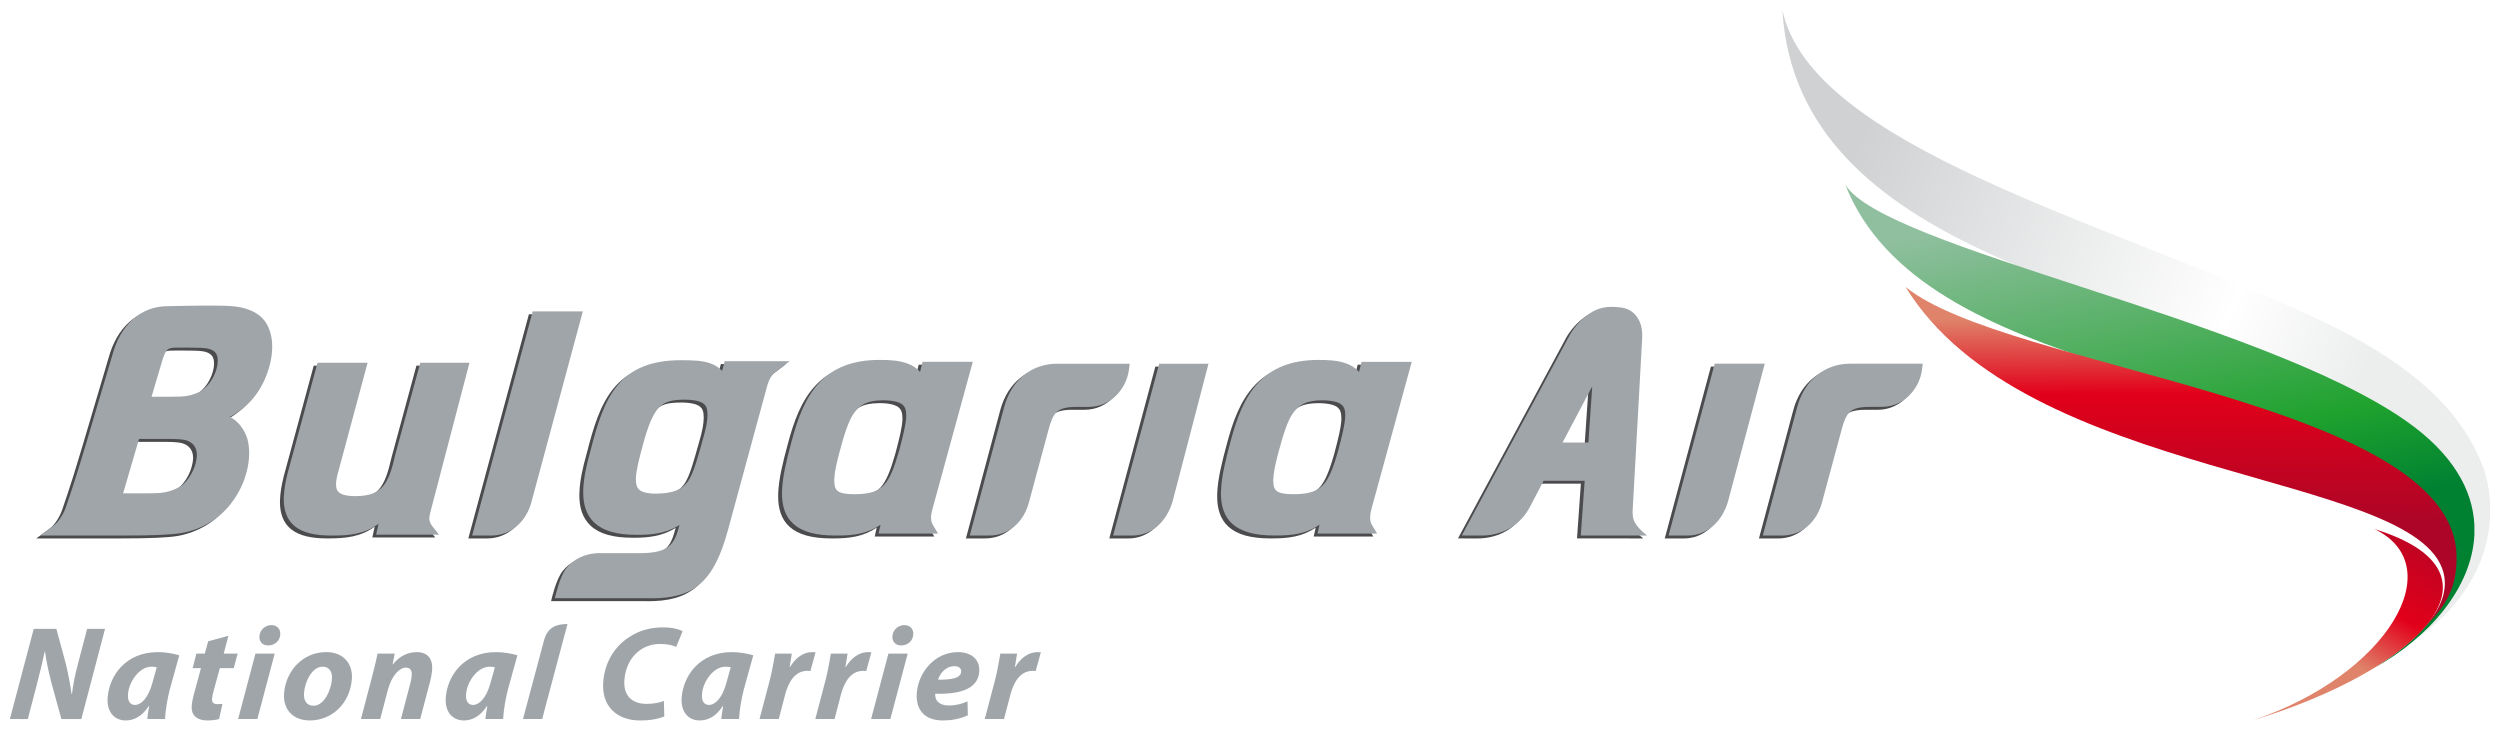
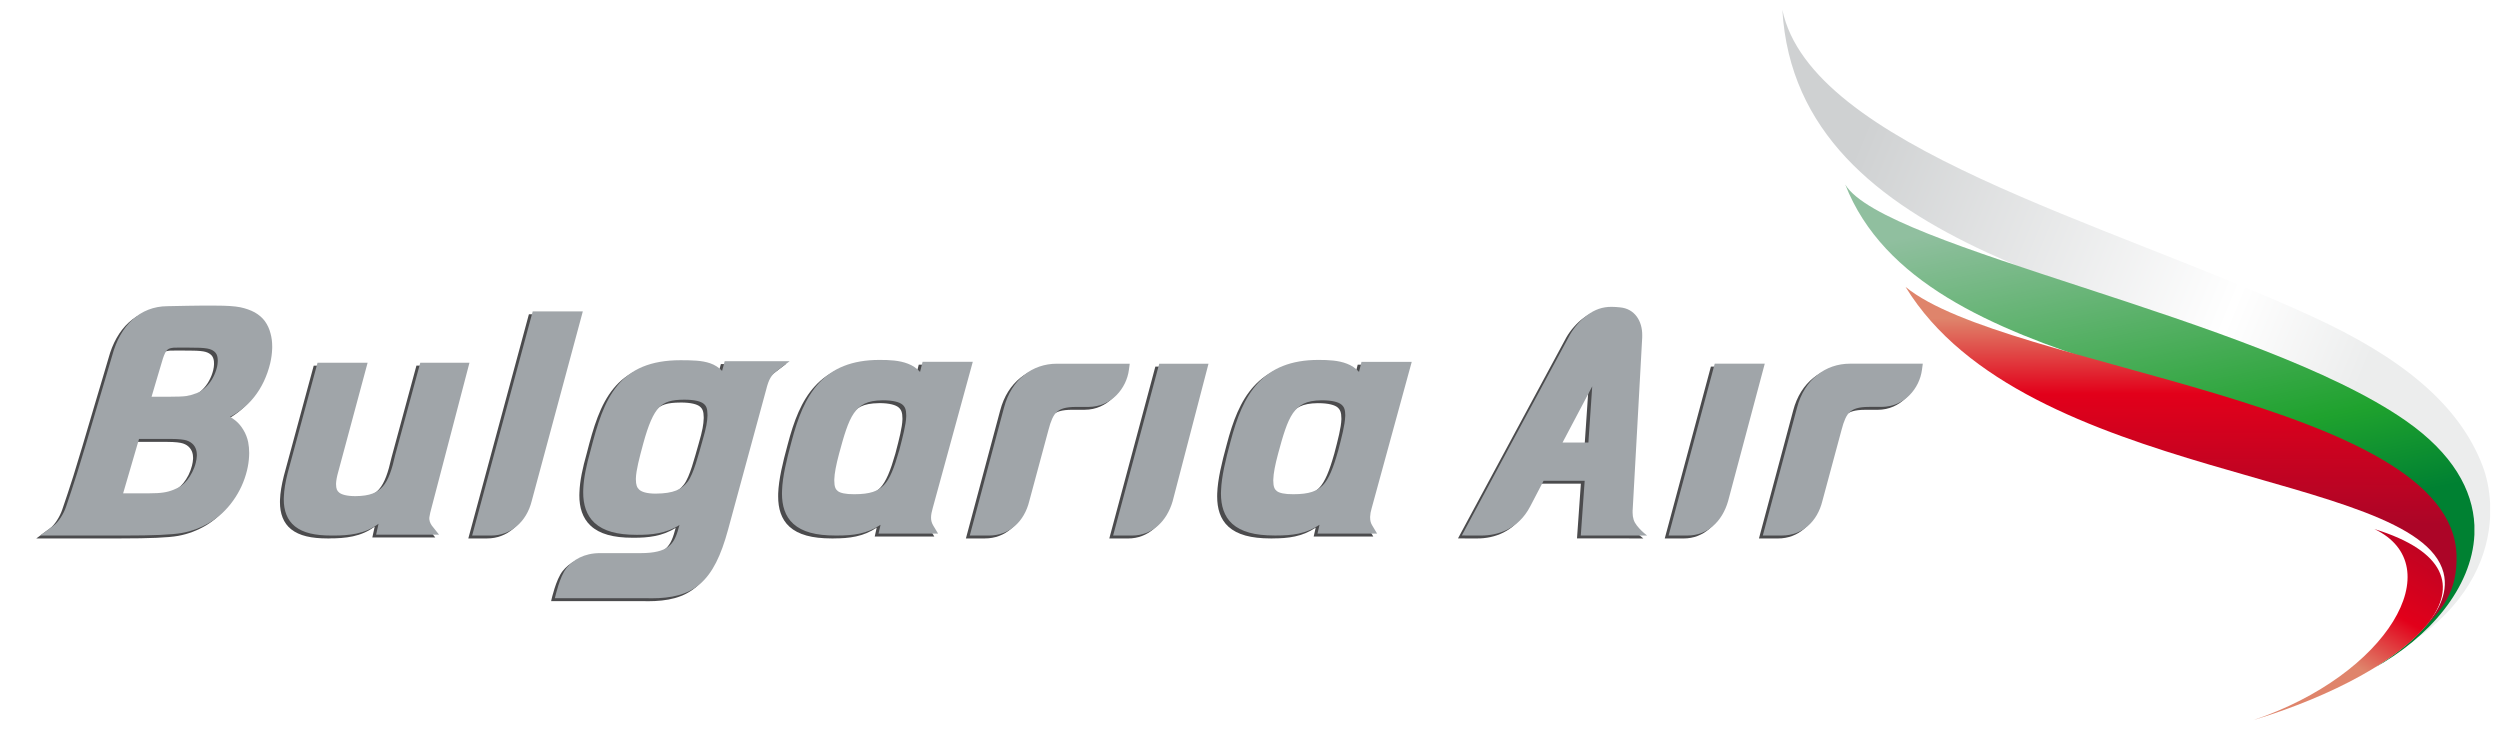
<svg xmlns="http://www.w3.org/2000/svg" width="253.197" height="73.969" viewBox="0 0 66.992 19.571" version="1.1" id="svg1898">
  <defs id="defs1892">
    <clipPath id="clipPath518" clipPathUnits="userSpaceOnUse">
      <path id="path516" d="m 165.93,422.641 h 263.415 v 77.724 H 165.93 Z" />
    </clipPath>
    <linearGradient id="linearGradient508" spreadMethod="pad" gradientTransform="matrix(4.275616,-7.282167,7.282167,4.275616,196.553,224.2564)" gradientUnits="userSpaceOnUse" y2="0" x2="1" y1="0" x1="0">
      <stop id="stop498" offset="0" style="stop-opacity:1;stop-color:#df846b" />
      <stop id="stop500" offset="0.066" style="stop-opacity:1;stop-color:#df846b" />
      <stop id="stop502" offset="0.352" style="stop-opacity:1;stop-color:#e2001a" />
      <stop id="stop504" offset="0.85" style="stop-opacity:1;stop-color:#ac0527" />
      <stop id="stop506" offset="1" style="stop-opacity:1;stop-color:#ac0527" />
    </linearGradient>
    <linearGradient id="linearGradient482" spreadMethod="pad" gradientTransform="matrix(4.112973,9.93573,-10.86308,0.02863233,188.8369,210.2535)" gradientUnits="userSpaceOnUse" y2="0" x2="1" y1="0" x1="0">
      <stop id="stop472" offset="0" style="stop-opacity:1;stop-color:#df846b" />
      <stop id="stop474" offset="0.066" style="stop-opacity:1;stop-color:#df846b" />
      <stop id="stop476" offset="0.352" style="stop-opacity:1;stop-color:#e2001a" />
      <stop id="stop478" offset="0.85" style="stop-opacity:1;stop-color:#ac0527" />
      <stop id="stop480" offset="1" style="stop-opacity:1;stop-color:#ac0527" />
    </linearGradient>
    <linearGradient id="linearGradient456" spreadMethod="pad" gradientTransform="matrix(9.395933,15.0965,-16.80337,3.519592,185.6258,205.218)" gradientUnits="userSpaceOnUse" y2="0" x2="1" y1="0" x1="0">
      <stop id="stop446" offset="0" style="stop-opacity:1;stop-color:#90bf9f" />
      <stop id="stop448" offset="0.093" style="stop-opacity:1;stop-color:#90bf9f" />
      <stop id="stop450" offset="0.676" style="stop-opacity:1;stop-color:#1fa22e" />
      <stop id="stop452" offset="0.885" style="stop-opacity:1;stop-color:#008132" />
      <stop id="stop454" offset="1" style="stop-opacity:1;stop-color:#008132" />
    </linearGradient>
    <linearGradient id="linearGradient430" spreadMethod="pad" gradientTransform="matrix(-18.57375,-9.595664,7.564201,-18.13222,196.3625,215.6732)" gradientUnits="userSpaceOnUse" y2="0" x2="1" y1="0" x1="0">
      <stop id="stop424" offset="0" style="stop-opacity:1;stop-color:#eceded" />
      <stop id="stop426" offset="0.264" style="stop-opacity:1;stop-color:#ffffff" />
      <stop id="stop428" offset="1" style="stop-opacity:1;stop-color:#cfd1d2" />
    </linearGradient>
  </defs>
  <g id="layer1" transform="translate(-109.2658,-206.4309)">
    <g id="g2501" transform="matrix(0.7152599,0,0,0.7152599,31.37693,64.0872)">
      <path id="path432" style="fill:url(#linearGradient430);stroke:none;stroke-width:0.353" d="m 196.071,213.287 c 1.791,0.844 3.306,2.214 4.212,3.136 v 0 c 1.44,1.469 0.741,5.006 -0.787,6.472 v 0 c 2.003,-1.46 2.625,-3.159 2.691,-4.522 v 0 -0.498 c -0.027,-0.558 -0.142,-1.038 -0.274,-1.389 v 0 c -0.889,-2.358 -3.102,-4.11 -6.397,-5.621 v 0 c -7.764,-3.563 -18.773,-6.385 -19.845,-11.486 v 0 c 0.539,9.13 13.116,10.478 20.401,13.907" />
      <path id="path458" style="fill:url(#linearGradient456);stroke:none;stroke-width:0.353" d="m 199.229,217.369 c 3.724,3.42 -0.413,6.048 -1.38,6.66 v 0 c 2.045,-1.13 3.658,-2.997 3.749,-4.989 v 0 -0.354 c -0.061,-1.322 -0.811,-2.683 -2.563,-3.908 v 0 c -5.506,-3.85 -19.587,-6.477 -21.008,-8.855 v 0 c 2.86,7.312 16.286,6.931 21.202,11.447" />
      <path id="path484" style="fill:url(#linearGradient482);stroke:none;stroke-width:0.353" d="m 180.287,209.759 c 4.462,7.299 19.154,6.882 20.153,10.704 v 0 c 0.216,0.828 -0.29,1.633 -0.88,2.22 v 0 c 0.828,-0.815 1.41,-1.508 1.368,-2.879 v 0 c -0.17,-5.771 -16.913,-6.979 -20.641,-10.045 z" />
      <path id="path510" style="fill:url(#linearGradient508);stroke:none;stroke-width:0.353" d="m 193.299,225.994 c 6.06,-1.836 9.948,-5.496 4.553,-7.164 v 0 c 2.88,1.377 0.503,5.468 -4.553,7.164" />
      <path d="m 127.148,219.182 h -0.707 l 2.259,-8.359 0.011,-0.039 h 1.877 l -1.917,7.105 c -0.193,0.778 -0.785,1.293 -1.524,1.293" style="fill:#4b4b4d;fill-opacity:1;fill-rule:nonzero;stroke:none;stroke-width:0.353" id="path522" />
      <path d="m 128.853,210.676 -0.01,0.04 -2.259,8.358 h 0.707 c 0.74,0 1.332,-0.515 1.525,-1.293 l 1.915,-7.105 z" style="fill:#a0a5a9;fill-opacity:1;fill-rule:nonzero;stroke:none;stroke-width:0.353" id="path526" />
      <path d="m 113.425,219.182 h -3.169 l 0.505,-0.372 c 0.18,-0.127 0.381,-0.449 0.467,-0.709 0.102,-0.289 0.305,-0.906 0.416,-1.258 0.168,-0.536 0.443,-1.456 0.825,-2.757 0.188,-0.65 0.367,-1.211 0.492,-1.657 0.299,-1.113 1.031,-1.837 2.071,-1.839 0.222,-0.002 0.474,-0.008 0.756,-0.017 0.2,-0.005 0.379,-0.006 0.542,-0.006 0.191,0 0.359,0.002 0.512,0.002 0.399,0 0.696,0.018 0.911,0.06 0.202,0.043 0.383,0.105 0.543,0.192 0.157,0.088 0.288,0.199 0.386,0.335 0.096,0.131 0.166,0.285 0.21,0.455 0.043,0.153 0.064,0.316 0.063,0.489 v 0.053 0.004 l -7.1e-4,0.036 c -0.006,0.179 -0.031,0.356 -0.074,0.537 -0.056,0.237 -0.136,0.464 -0.237,0.679 -0.103,0.216 -0.224,0.411 -0.365,0.588 -0.139,0.173 -0.289,0.322 -0.452,0.449 -0.157,0.121 -0.304,0.216 -0.444,0.288 l -0.007,0.004 c 0.07,0.04 0.14,0.089 0.209,0.143 0.115,0.096 0.213,0.216 0.294,0.355 0.083,0.139 0.141,0.289 0.174,0.448 0.025,0.127 0.038,0.264 0.038,0.409 l -0.001,0.092 -0.002,0.024 v 0.001 c -0.008,0.172 -0.035,0.352 -0.079,0.534 -0.1,0.408 -0.271,0.785 -0.516,1.127 -0.243,0.34 -0.535,0.616 -0.87,0.817 -0.332,0.198 -0.683,0.331 -1.052,0.398 -0.374,0.067 -1.076,0.096 -2.143,0.096 m 0.535,-3.618 -0.596,2.037 h 0.96 c 0.241,0 0.43,-0.012 0.556,-0.031 0.126,-0.018 0.253,-0.054 0.379,-0.103 0.127,-0.052 0.226,-0.105 0.294,-0.155 0.071,-0.052 0.14,-0.12 0.212,-0.207 0.07,-0.087 0.135,-0.187 0.192,-0.3 0.055,-0.114 0.099,-0.229 0.129,-0.35 0.023,-0.093 0.037,-0.178 0.04,-0.25 l 10e-4,-0.044 c 0,-0.039 -0.002,-0.078 -0.008,-0.11 -0.017,-0.107 -0.056,-0.19 -0.118,-0.263 -0.064,-0.076 -0.141,-0.127 -0.251,-0.164 -0.096,-0.033 -0.302,-0.059 -0.587,-0.059 h -0.017 -1.186 m 1.622,-3.424 c -0.119,0 -0.237,0.001 -0.326,0.005 -0.208,0.024 -0.278,0.048 -0.398,0.396 -0.08,0.284 -0.315,1.044 -0.429,1.442 h 0.591 c 0.359,0 0.606,-0.012 0.712,-0.028 0.113,-0.016 0.239,-0.051 0.383,-0.106 0.122,-0.047 0.235,-0.118 0.341,-0.222 0.112,-0.11 0.2,-0.223 0.269,-0.352 0.072,-0.13 0.122,-0.259 0.155,-0.393 l 0.004,-0.019 c 0.016,-0.069 0.025,-0.132 0.027,-0.192 l 7.1e-4,-0.042 c 0,-0.033 -7.1e-4,-0.062 -0.004,-0.09 -0.013,-0.101 -0.042,-0.163 -0.088,-0.217 -0.053,-0.055 -0.121,-0.099 -0.222,-0.129 -0.093,-0.028 -0.275,-0.048 -0.522,-0.048 h -0.016 c 0,0 -0.238,-0.005 -0.475,-0.005" style="fill:#4b4b4d;fill-opacity:1;fill-rule:nonzero;stroke:none;stroke-width:0.353" id="path530" />
      <path d="m 117.053,212.563 c -0.002,0.059 -0.01,0.124 -0.025,0.192 l -0.006,0.019 c -0.032,0.134 -0.083,0.264 -0.153,0.394 -0.069,0.127 -0.158,0.243 -0.27,0.351 -0.106,0.104 -0.218,0.177 -0.341,0.222 -0.143,0.055 -0.269,0.088 -0.383,0.106 -0.104,0.017 -0.353,0.027 -0.711,0.027 h -0.59 c 0.113,-0.397 0.346,-1.157 0.428,-1.441 0.12,-0.349 0.19,-0.371 0.399,-0.397 0.267,-0.011 0.801,7.1e-4 0.801,7.1e-4 l 0.017,-7.1e-4 c 0.247,0 0.428,0.021 0.52,0.049 0.102,0.029 0.17,0.073 0.222,0.13 0.047,0.052 0.076,0.115 0.088,0.215 0.005,0.028 0.006,0.058 0.006,0.091 z m -0.783,3.534 c -0.004,0.073 -0.016,0.156 -0.04,0.25 -0.029,0.12 -0.073,0.236 -0.13,0.348 -0.058,0.114 -0.122,0.214 -0.192,0.302 -0.071,0.087 -0.141,0.155 -0.213,0.207 -0.067,0.049 -0.166,0.102 -0.294,0.153 -0.127,0.051 -0.252,0.085 -0.378,0.103 -0.127,0.021 -0.315,0.032 -0.557,0.032 h -0.957 l 0.595,-2.037 h 1.187 l 0.016,-0.001 c 0.286,0 0.493,0.026 0.587,0.059 0.109,0.038 0.188,0.09 0.252,0.164 0.062,0.074 0.099,0.157 0.117,0.265 0.006,0.032 0.009,0.07 0.009,0.109 z m 2.555,-5.049 v 7.1e-4 c -0.1,-0.136 -0.23,-0.247 -0.386,-0.336 -0.159,-0.086 -0.34,-0.149 -0.543,-0.192 -0.214,-0.042 -0.513,-0.061 -0.912,-0.061 -0.283,0 -0.62,-0.006 -1.054,0.006 -0.283,0.008 -0.533,0.013 -0.756,0.015 -1.039,0.003 -1.773,0.726 -2.072,1.841 -0.125,0.445 -0.303,1.005 -0.491,1.655 -0.381,1.301 -0.657,2.22 -0.826,2.759 -0.11,0.351 -0.314,0.967 -0.414,1.257 -0.086,0.261 -0.287,0.581 -0.467,0.709 l -0.507,0.372 h 3.169 c 1.068,0 1.77,-0.03 2.146,-0.097 0.367,-0.066 0.718,-0.2 1.051,-0.397 0.335,-0.203 0.629,-0.477 0.871,-0.819 0.244,-0.341 0.416,-0.719 0.516,-1.127 0.044,-0.183 0.07,-0.362 0.078,-0.533 v -7.1e-4 l 7.1e-4,-0.025 0.003,-0.092 c 0,-0.145 -0.013,-0.282 -0.038,-0.41 -0.033,-0.159 -0.091,-0.309 -0.175,-0.449 -0.081,-0.138 -0.178,-0.258 -0.294,-0.352 -0.071,-0.057 -0.139,-0.105 -0.21,-0.146 l 0.006,-0.004 c 0.14,-0.071 0.288,-0.167 0.444,-0.287 0.164,-0.126 0.315,-0.276 0.453,-0.45 0.14,-0.176 0.261,-0.371 0.363,-0.586 0.101,-0.216 0.181,-0.441 0.238,-0.68 0.042,-0.181 0.067,-0.359 0.073,-0.535 l 0.002,-0.037 v -0.004 -0.054 c 3.5e-4,-0.17 -0.02,-0.334 -0.063,-0.488 -0.043,-0.171 -0.114,-0.324 -0.209,-0.455" style="fill:#a0a5a9;fill-opacity:1;fill-rule:nonzero;stroke:none;stroke-width:0.353" id="path534" />
      <path d="m 121.238,219.182 h -0.074 c -0.601,-0.001 -1.046,-0.096 -1.36,-0.343 -0.294,-0.234 -0.42,-0.594 -0.42,-1.016 l 0.002,-0.091 c 0.009,-0.266 0.061,-0.563 0.145,-0.898 l 1.118,-4.125 h 1.874 l -1.098,4.086 c -0.051,0.174 -0.078,0.324 -0.081,0.439 l -0.001,0.025 c 0.003,0.176 0.038,0.247 0.122,0.317 0.086,0.071 0.28,0.129 0.599,0.129 h 0.005 c 0.546,-0.004 0.826,-0.134 1.029,-0.367 0.206,-0.235 0.341,-0.628 0.463,-1.178 l 0.936,-3.452 h 1.844 l -1.431,5.473 c -0.026,0.09 -0.054,0.203 -0.07,0.298 -0.021,0.135 0.037,0.25 0.092,0.327 l 0.271,0.34 h -2.358 l 0.089,-0.41 c -0.506,0.388 -1.108,0.444 -1.695,0.444" style="fill:#4b4b4d;fill-opacity:1;fill-rule:nonzero;stroke:none;stroke-width:0.353" id="path538" />
      <path d="m 124.985,218.373 c 0.015,-0.095 0.04,-0.211 0.067,-0.3 l 1.432,-5.473 h -1.843 l -0.938,3.453 c -0.121,0.549 -0.257,0.943 -0.461,1.178 -0.206,0.233 -0.485,0.363 -1.031,0.366 h -0.004 c -0.321,0 -0.513,-0.06 -0.6,-0.13 -0.085,-0.068 -0.118,-0.141 -0.121,-0.316 v -0.025 c 0.005,-0.115 0.031,-0.263 0.082,-0.439 l 1.1,-4.087 h -1.876 l -1.117,4.126 c -0.086,0.335 -0.135,0.632 -0.145,0.899 l -0.003,0.091 c -7.1e-4,0.421 0.126,0.782 0.421,1.015 0.311,0.248 0.758,0.341 1.36,0.343 h 0.073 c 0.587,0 1.189,-0.056 1.696,-0.443 l -0.09,0.41 h 2.358 l -0.271,-0.341 c -0.054,-0.076 -0.111,-0.192 -0.09,-0.326" style="fill:#a0a5a9;fill-opacity:1;fill-rule:nonzero;stroke:none;stroke-width:0.353" id="path542" />
      <path d="m 170.462,219.182 -2.485,-7.1e-4 0.145,-2.051 h -1.538 c -0.119,0.226 -0.385,0.734 -0.5,0.958 -0.449,0.863 -1.228,1.094 -1.834,1.094 h -0.002 -0.009 c -0.08,7.1e-4 -0.149,7.1e-4 -0.206,7.1e-4 -0.114,0 -0.182,-7.1e-4 -0.182,-7.1e-4 l -0.332,-0.002 0.161,-0.3 c 0.003,-7e-4 3.751,-6.969 3.894,-7.223 0.158,-0.28 0.409,-0.559 0.638,-0.726 0.297,-0.222 0.586,-0.317 0.914,-0.317 l 0.012,0.001 c 0.099,0 0.201,0.006 0.306,0.018 0.554,0.048 0.839,0.51 0.837,1.045 l -0.003,0.076 v 0.014 c -0.012,0.363 -0.344,6.169 -0.357,6.456 l -0.001,-0.001 v 0.091 l -10e-4,-0.002 c 0.002,0.211 0.047,0.353 0.155,0.49 h 0.001 c 0.122,0.161 0.271,0.285 0.271,0.285 l 0.117,0.096 m -2.058,-5.59 -1.112,2.105 h 0.969 l 0.143,-2.105" style="fill:#4b4b4d;fill-opacity:1;fill-rule:nonzero;stroke:none;stroke-width:0.353" id="path546" />
      <path d="m 168.404,215.589 h -0.968 l 1.112,-2.105 z m 1.813,3.105 v 0 c -0.108,-0.137 -0.155,-0.278 -0.157,-0.489 l 0.001,0.001 v -0.091 l 0.002,7.1e-4 c 0.011,-0.287 0.344,-6.093 0.357,-6.456 v -0.013 l 0.001,-0.077 c 0.004,-0.534 -0.282,-0.997 -0.835,-1.045 -0.107,-0.011 -0.207,-0.019 -0.306,-0.019 h -0.014 c -0.325,-0.001 -0.615,0.094 -0.913,0.315 -0.229,0.168 -0.48,0.447 -0.639,0.727 -0.143,0.254 -3.891,7.221 -3.891,7.223 l -0.161,0.3 0.332,0.003 h 0.18 0.206 0.01 c 0.605,0 1.388,-0.23 1.836,-1.095 0.117,-0.222 0.382,-0.731 0.499,-0.957 h 1.54 l -0.146,2.052 h 2.485 l -0.116,-0.095 c 0,0 -0.149,-0.125 -0.272,-0.285" style="fill:#a0a5a9;fill-opacity:1;fill-rule:nonzero;stroke:none;stroke-width:0.353" id="path550" />
      <path d="m 175.506,219.182 h -0.712 l 1.282,-4.792 c 0.279,-1.062 1.069,-1.645 1.98,-1.645 h 0.005 0.018 2.709 l -0.008,0.061 -0.023,0.168 c -0.087,0.688 -0.651,1.387 -1.516,1.389 h -0.468 c -0.396,0.001 -0.595,0.075 -0.722,0.193 -0.126,0.116 -0.221,0.331 -0.309,0.678 l -0.716,2.656 c -0.189,0.77 -0.755,1.293 -1.519,1.293" style="fill:#4b4b4d;fill-opacity:1;fill-rule:nonzero;stroke:none;stroke-width:0.353" id="path554" />
      <path d="m 178.221,212.635 h -0.016 c -0.913,-7.1e-4 -1.705,0.583 -1.984,1.646 l -1.283,4.792 h 0.713 c 0.764,0 1.331,-0.522 1.519,-1.293 l 0.716,-2.656 c 0.089,-0.347 0.183,-0.562 0.311,-0.678 0.127,-0.117 0.324,-0.192 0.722,-0.192 h 0.466 c 0.862,-0.003 1.428,-0.701 1.516,-1.39 l 0.023,-0.167 0.008,-0.062 z" style="fill:#a0a5a9;fill-opacity:1;fill-rule:nonzero;stroke:none;stroke-width:0.353" id="path558" />
      <path d="m 156.565,219.182 h -0.067 c -0.734,-0.001 -1.244,-0.138 -1.579,-0.44 -0.31,-0.282 -0.423,-0.684 -0.423,-1.134 0,-0.036 0,-0.073 0.002,-0.109 0.019,-0.53 0.167,-1.141 0.355,-1.832 0.23,-0.88 0.515,-1.641 1.025,-2.196 0.509,-0.555 1.241,-0.87 2.265,-0.87 h 0.004 0.009 c 0.363,0.002 0.733,0.015 1.06,0.143 0.169,0.064 0.325,0.165 0.45,0.307 l 0.095,-0.378 h 1.882 l -1.498,5.471 c -0.042,0.133 -0.059,0.243 -0.063,0.334 v 0.028 c 0,0.131 0.029,0.211 0.072,0.287 l 0.191,0.317 h -2.233 l 0.076,-0.332 c -0.509,0.343 -1.029,0.403 -1.623,0.403 m 1.698,-5.067 c -0.584,0.007 -0.846,0.168 -1.074,0.484 -0.224,0.321 -0.375,0.847 -0.558,1.518 -0.109,0.416 -0.169,0.733 -0.176,0.958 l -0.003,0.042 c 0.003,0.246 0.051,0.334 0.137,0.4 0.085,0.068 0.287,0.117 0.6,0.117 h 0.006 0.018 c 0.586,-0.003 0.882,-0.114 1.102,-0.342 0.223,-0.23 0.386,-0.642 0.565,-1.272 h 7.1e-4 c 0.144,-0.55 0.26,-0.994 0.269,-1.294 v -0.044 c -0.001,-0.217 -0.044,-0.322 -0.141,-0.407 -0.104,-0.088 -0.335,-0.16 -0.733,-0.16 h -0.006 -0.007" style="fill:#4b4b4d;fill-opacity:1;fill-rule:nonzero;stroke:none;stroke-width:0.353" id="path562" />
      <path d="m 159.293,214.62 c -0.011,0.298 -0.124,0.744 -0.268,1.293 h -0.001 c -0.178,0.63 -0.344,1.042 -0.564,1.271 -0.22,0.227 -0.516,0.34 -1.102,0.341 h -0.016 c -0.318,0.003 -0.522,-0.047 -0.608,-0.116 -0.086,-0.066 -0.134,-0.155 -0.136,-0.4 l 0.002,-0.041 c 0.006,-0.224 0.067,-0.542 0.179,-0.959 0.181,-0.672 0.333,-1.197 0.556,-1.519 0.228,-0.316 0.489,-0.476 1.073,-0.483 h 0.008 c 0.402,-7e-4 0.634,0.072 0.736,0.161 0.1,0.083 0.143,0.189 0.144,0.405 z m 0.995,3.417 1.498,-5.471 h -1.882 l -0.093,0.377 c -0.126,-0.141 -0.283,-0.243 -0.452,-0.307 -0.326,-0.127 -0.696,-0.141 -1.059,-0.142 h -0.011 c -1.025,-0.001 -1.758,0.313 -2.266,0.869 -0.512,0.556 -0.796,1.316 -1.028,2.196 -0.186,0.691 -0.334,1.303 -0.353,1.83 -0.002,0.038 -0.004,0.074 -0.004,0.111 0,0.448 0.114,0.852 0.423,1.133 0.336,0.302 0.846,0.438 1.58,0.439 h 0.067 c 0.594,0 1.113,-0.059 1.623,-0.402 l -0.076,0.331 h 2.233 l -0.19,-0.319 c -0.042,-0.072 -0.071,-0.155 -0.071,-0.284 v -0.029 c 0.003,-0.09 0.021,-0.2 0.061,-0.334" style="fill:#a0a5a9;fill-opacity:1;fill-rule:nonzero;stroke:none;stroke-width:0.353" id="path566" />
      <path d="m 171.973,219.182 h -0.708 l 1.718,-6.398 0.01,-0.039 h 1.877 l -1.375,5.151 c -0.221,0.765 -0.778,1.287 -1.521,1.287" style="fill:#4b4b4d;fill-opacity:1;fill-rule:nonzero;stroke:none;stroke-width:0.353" id="path570" />
      <path d="m 173.137,212.635 -0.011,0.041 -1.718,6.397 h 0.708 c 0.743,0 1.3,-0.521 1.521,-1.286 l 1.375,-5.153 z" style="fill:#a0a5a9;fill-opacity:1;fill-rule:nonzero;stroke:none;stroke-width:0.353" id="path574" />
      <path d="m 133.159,221.533 h -0.006 c -0.055,0 -0.11,-7.1e-4 -0.162,-0.002 h -3.448 l 0.015,-0.066 c 0.002,-0.004 0.163,-0.739 0.416,-1.06 0.247,-0.311 0.665,-0.563 1.26,-0.563 h 1.531 c 0.507,0 0.817,-0.087 1.01,-0.229 0.194,-0.144 0.31,-0.357 0.403,-0.72 l 0.031,-0.107 c -0.498,0.319 -1.046,0.37 -1.549,0.37 -0.007,0 -0.014,0 -0.021,0 h -0.044 c -0.726,0 -1.234,-0.141 -1.569,-0.448 -0.31,-0.287 -0.427,-0.694 -0.425,-1.143 0,-0.036 0,-0.07 0.003,-0.106 0.014,-0.438 0.122,-0.928 0.273,-1.462 0.254,-0.997 0.508,-1.831 1.009,-2.439 0.499,-0.61 1.245,-0.944 2.353,-0.944 h 0.006 0.018 c 0.421,0 0.779,0.005 1.093,0.113 0.17,0.057 0.324,0.152 0.448,0.288 l 0.056,-0.208 0.043,-0.157 h 2.435 l -0.486,0.37 c -0.197,0.156 -0.296,0.292 -0.395,0.7 l -1.428,5.246 c -0.263,0.972 -0.576,1.619 -1.048,2.03 -0.474,0.409 -1.072,0.538 -1.822,0.538 m 1.224,-7.443 c -0.482,0.002 -0.733,0.081 -0.941,0.295 -0.212,0.216 -0.398,0.64 -0.592,1.354 -0.146,0.544 -0.264,0.993 -0.274,1.296 v 0.043 c 0,0.199 0.042,0.307 0.123,0.381 0.084,0.08 0.27,0.149 0.607,0.149 0.005,0 0.01,0 0.015,0 h 0.001 c 0.674,-0.005 0.971,-0.155 1.196,-0.447 0.225,-0.292 0.401,-1.008 0.551,-1.523 0.15,-0.514 0.183,-0.725 0.191,-0.959 v -0.04 c -0.002,-0.222 -0.047,-0.32 -0.145,-0.4 -0.103,-0.084 -0.332,-0.15 -0.711,-0.15 -0.004,0 -0.008,0 -0.011,0 h -0.008" style="fill:#4b4b4d;fill-opacity:1;fill-rule:nonzero;stroke:none;stroke-width:0.353" id="path578" />
      <path d="m 135.402,214.573 c -0.008,0.233 -0.041,0.443 -0.191,0.958 -0.148,0.516 -0.326,1.23 -0.551,1.524 -0.226,0.292 -0.523,0.442 -1.195,0.448 h -0.003 c -0.345,7e-4 -0.535,-0.07 -0.62,-0.151 -0.082,-0.075 -0.123,-0.181 -0.123,-0.38 l 3.5e-4,-0.044 c 0.009,-0.302 0.127,-0.752 0.274,-1.295 0.194,-0.714 0.379,-1.139 0.592,-1.355 0.207,-0.214 0.459,-0.292 0.94,-0.295 h 0.008 c 0.386,0 0.619,0.066 0.722,0.15 0.1,0.082 0.144,0.178 0.145,0.401 z m 3.079,-2.032 h -2.435 l -0.042,0.158 -0.056,0.207 c -0.126,-0.135 -0.279,-0.229 -0.448,-0.287 -0.314,-0.108 -0.671,-0.112 -1.093,-0.114 h -0.019 c -1.111,0 -1.86,0.334 -2.358,0.945 -0.501,0.607 -0.754,1.442 -1.01,2.439 -0.15,0.533 -0.258,1.023 -0.273,1.462 -0.001,0.035 -0.002,0.07 -0.002,0.106 -7e-4,0.449 0.116,0.855 0.426,1.142 0.335,0.306 0.844,0.448 1.569,0.448 h 0.042 c 0.509,0.002 1.064,-0.046 1.572,-0.369 l -0.033,0.105 c -0.093,0.363 -0.209,0.577 -0.403,0.72 -0.192,0.141 -0.503,0.229 -1.011,0.229 h -1.53 c -0.596,-7e-4 -1.014,0.252 -1.262,0.563 -0.253,0.321 -0.413,1.058 -0.416,1.061 l -0.015,0.065 h 3.449 c 0.051,0 0.106,0.003 0.161,0.003 h 0.008 c 0.748,0 1.348,-0.13 1.822,-0.538 0.471,-0.411 0.783,-1.057 1.048,-2.031 l 1.427,-5.244 c 0.101,-0.41 0.199,-0.545 0.395,-0.701 z" style="fill:#a0a5a9;fill-opacity:1;fill-rule:nonzero;stroke:none;stroke-width:0.353" id="path582" />
      <path d="m 145.796,219.182 h -0.713 l 1.283,-4.792 c 0.278,-1.062 1.066,-1.645 1.976,-1.645 h 0.006 2.728 l -0.008,0.06 -0.022,0.168 c -0.089,0.688 -0.654,1.387 -1.517,1.389 h -0.467 c -0.398,0.001 -0.597,0.075 -0.722,0.193 -0.128,0.116 -0.223,0.331 -0.31,0.678 l -0.716,2.656 c -0.189,0.77 -0.754,1.293 -1.519,1.293" style="fill:#4b4b4d;fill-opacity:1;fill-rule:nonzero;stroke:none;stroke-width:0.353" id="path586" />
      <path d="m 151.19,212.865 0.023,-0.168 0.007,-0.061 h -2.727 c -0.914,-0.001 -1.705,0.582 -1.983,1.646 l -1.282,4.792 h 0.712 c 0.765,0 1.331,-0.522 1.518,-1.293 l 0.716,-2.656 c 0.089,-0.347 0.183,-0.562 0.311,-0.678 0.125,-0.117 0.324,-0.192 0.722,-0.192 h 0.466 c 0.864,-0.003 1.428,-0.701 1.517,-1.39" style="fill:#a0a5a9;fill-opacity:1;fill-rule:nonzero;stroke:none;stroke-width:0.353" id="path590" />
      <path d="m 140.126,219.182 h -0.01 -0.065 c -0.732,-7.1e-4 -1.244,-0.138 -1.579,-0.44 -0.31,-0.282 -0.424,-0.686 -0.423,-1.135 0,-0.036 0,-0.072 0.001,-0.108 0.02,-0.53 0.167,-1.143 0.355,-1.833 0.23,-0.88 0.514,-1.64 1.026,-2.195 0.507,-0.553 1.236,-0.868 2.256,-0.868 h 0.008 0.015 c 0.363,0 0.733,0.014 1.059,0.141 0.17,0.064 0.325,0.165 0.452,0.308 l 0.095,-0.38 h 1.88 l -1.496,5.472 c -0.082,0.282 -0.099,0.462 0.009,0.649 l 0.189,0.317 h -2.231 l 0.074,-0.332 c -0.508,0.341 -1.024,0.403 -1.615,0.403 m 1.69,-5.067 c -0.583,0.007 -0.844,0.166 -1.071,0.484 -0.225,0.321 -0.377,0.847 -0.557,1.518 -0.112,0.417 -0.17,0.735 -0.179,0.958 v 0.043 c 0.001,0.246 0.05,0.333 0.135,0.398 0.086,0.068 0.286,0.117 0.597,0.117 h 0.007 0.02 c 0.585,-0.003 0.881,-0.114 1.101,-0.342 0.222,-0.231 0.388,-0.645 0.568,-1.276 l 0.006,-0.021 c 0.141,-0.538 0.254,-0.975 0.262,-1.268 v -0.044 c -10e-4,-0.217 -0.044,-0.322 -0.144,-0.408 -0.103,-0.087 -0.33,-0.161 -0.725,-0.161 h -0.011 v -7.1e-4 l -0.004,0.001 h -0.005" style="fill:#4b4b4d;fill-opacity:1;fill-rule:nonzero;stroke:none;stroke-width:0.353" id="path594" />
      <path d="m 142.847,214.62 c -0.01,0.294 -0.123,0.729 -0.262,1.266 l -0.008,0.022 c -0.18,0.633 -0.344,1.047 -0.566,1.275 -0.218,0.228 -0.516,0.341 -1.101,0.342 h -0.019 c -0.315,0.003 -0.518,-0.047 -0.605,-0.116 -0.084,-0.066 -0.133,-0.153 -0.134,-0.398 l 0.001,-0.044 c 0.006,-0.223 0.067,-0.539 0.178,-0.958 0.182,-0.672 0.332,-1.196 0.556,-1.519 0.228,-0.317 0.488,-0.476 1.072,-0.483 h 0.006 l 0.002,-7e-4 c 0.401,0 0.634,0.073 0.738,0.162 0.099,0.083 0.141,0.191 0.143,0.406 z m 0.995,3.417 1.499,-5.473 h -1.881 l -0.095,0.38 c -0.127,-0.143 -0.283,-0.244 -0.453,-0.308 -0.327,-0.127 -0.697,-0.142 -1.06,-0.142 h -0.012 c -1.024,0 -1.756,0.313 -2.265,0.869 -0.509,0.556 -0.795,1.315 -1.026,2.195 -0.187,0.691 -0.336,1.305 -0.354,1.831 -0.002,0.038 -0.003,0.073 -0.003,0.109 0,0.449 0.112,0.854 0.425,1.136 0.335,0.302 0.844,0.439 1.577,0.439 h 0.066 0.008 c 0.592,0 1.108,-0.062 1.617,-0.402 l -0.076,0.331 h 2.232 l -0.189,-0.316 c -0.107,-0.188 -0.09,-0.367 -0.01,-0.65" style="fill:#a0a5a9;fill-opacity:1;fill-rule:nonzero;stroke:none;stroke-width:0.353" id="path598" />
      <path d="m 151.162,219.182 h -0.707 l 1.725,-6.437 h 1.846 l -1.342,5.151 c -0.223,0.765 -0.78,1.287 -1.522,1.287" style="fill:#4b4b4d;fill-opacity:1;fill-rule:nonzero;stroke:none;stroke-width:0.353" id="path602" />
      <path d="m 150.598,219.074 h 0.708 c 0.742,0 1.3,-0.52 1.522,-1.285 l 1.344,-5.153 h -1.846 z" style="fill:#a0a5a9;fill-opacity:1;fill-rule:nonzero;stroke:none;stroke-width:0.353" id="path606" />
-       <path d="m 109.266,225.947 0.894,-3.378 h 0.847 l 0.35,1.288 c 0.103,0.431 0.167,0.782 0.22,1.153 h 0.015 c 0.041,-0.346 0.113,-0.716 0.246,-1.212 l 0.322,-1.228 h 0.671 l -0.888,3.378 h -0.747 l -0.371,-1.348 c -0.116,-0.456 -0.183,-0.762 -0.243,-1.178 l -0.015,0.006 c -0.065,0.33 -0.181,0.806 -0.32,1.338 l -0.309,1.183 z" style="fill:#a0a5a9;fill-opacity:1;fill-rule:nonzero;stroke:none;stroke-width:0.353" id="path650" />
-       <path d="m 114.768,224.008 c -0.055,-0.011 -0.123,-0.021 -0.194,-0.021 -0.466,0 -0.849,0.571 -0.883,1.027 -0.018,0.241 0.065,0.406 0.265,0.406 0.216,0 0.499,-0.246 0.655,-0.847 z m -0.355,1.939 c 0.015,-0.146 0.043,-0.311 0.071,-0.486 h -0.015 c -0.256,0.405 -0.577,0.54 -0.863,0.54 -0.442,0 -0.716,-0.341 -0.678,-0.852 0.062,-0.826 0.673,-1.708 1.881,-1.708 0.291,0 0.602,0.055 0.803,0.12 l -0.356,1.283 c -0.084,0.315 -0.165,0.796 -0.177,1.103 z" style="fill:#a0a5a9;fill-opacity:1;fill-rule:nonzero;stroke:none;stroke-width:0.353" id="path654" />
-       <path d="m 117.453,222.83 -0.175,0.666 h 0.521 l -0.146,0.546 h -0.521 l -0.228,0.832 c -0.028,0.095 -0.058,0.225 -0.064,0.31 -0.009,0.12 0.035,0.205 0.19,0.205 0.065,0 0.135,0 0.201,-0.01 l -0.127,0.567 c -0.092,0.034 -0.274,0.055 -0.43,0.055 -0.431,0 -0.619,-0.226 -0.597,-0.532 0.01,-0.134 0.035,-0.265 0.084,-0.455 l 0.263,-0.972 h -0.311 l 0.141,-0.546 h 0.316 l 0.125,-0.461 z" style="fill:#a0a5a9;fill-opacity:1;fill-rule:nonzero;stroke:none;stroke-width:0.353" id="path658" />
-       <path d="m 118.935,223.19 c -0.196,0 -0.336,-0.135 -0.32,-0.351 0.023,-0.246 0.226,-0.41 0.446,-0.41 0.211,0 0.35,0.14 0.335,0.356 -0.019,0.256 -0.226,0.406 -0.456,0.406 z m -1.118,2.757 0.649,-2.451 h 0.721 l -0.649,2.451 z" style="fill:#a0a5a9;fill-opacity:1;fill-rule:nonzero;stroke:none;stroke-width:0.353" id="path662" />
-       <path d="m 120.285,224.974 c -0.021,0.286 0.105,0.476 0.356,0.476 0.395,0 0.659,-0.576 0.691,-0.997 0.017,-0.225 -0.06,-0.466 -0.351,-0.466 -0.416,0 -0.671,0.607 -0.695,0.987 m 1.793,-0.526 c -0.067,0.897 -0.727,1.553 -1.579,1.553 -0.621,0 -1.007,-0.406 -0.962,-1.012 0.064,-0.852 0.707,-1.549 1.579,-1.549 0.657,0 1.004,0.451 0.962,1.008" style="fill:#a0a5a9;fill-opacity:1;fill-rule:nonzero;stroke:none;stroke-width:0.353" id="path666" />
-       <path d="m 122.419,225.947 0.434,-1.654 c 0.084,-0.311 0.143,-0.582 0.189,-0.797 h 0.642 l -0.08,0.406 h 0.01 c 0.254,-0.321 0.57,-0.461 0.896,-0.461 0.4,0 0.608,0.246 0.576,0.667 -0.008,0.11 -0.042,0.296 -0.071,0.416 l -0.377,1.423 H 123.917 l 0.357,-1.359 c 0.022,-0.085 0.039,-0.185 0.046,-0.275 0.013,-0.171 -0.039,-0.291 -0.219,-0.291 -0.236,0 -0.533,0.295 -0.674,0.836 l -0.286,1.088 z" style="fill:#a0a5a9;fill-opacity:1;fill-rule:nonzero;stroke:none;stroke-width:0.353" id="path670" />
-       <path d="m 127.435,224.008 c -0.055,-0.011 -0.124,-0.021 -0.194,-0.021 -0.466,0 -0.849,0.571 -0.884,1.027 -0.018,0.241 0.065,0.406 0.266,0.406 0.215,0 0.499,-0.246 0.655,-0.847 z m -0.355,1.939 c 0.015,-0.146 0.043,-0.311 0.072,-0.486 h -0.015 c -0.256,0.405 -0.577,0.54 -0.863,0.54 -0.441,0 -0.716,-0.341 -0.678,-0.852 0.061,-0.826 0.673,-1.708 1.881,-1.708 0.29,0 0.602,0.055 0.803,0.12 l -0.356,1.283 c -0.084,0.315 -0.165,0.796 -0.178,1.103 z" style="fill:#a0a5a9;fill-opacity:1;fill-rule:nonzero;stroke:none;stroke-width:0.353" id="path674" />
-       <path d="m 128.489,225.947 c 0,0 0.684,-2.569 0.791,-2.957 0.129,-0.471 0.441,-0.601 0.877,-0.601 -0.839,3.123 -0.947,3.558 -0.947,3.558 z" style="fill:#a0a5a9;fill-opacity:1;fill-rule:nonzero;stroke:none;stroke-width:0.353" id="path678" />
-       <path d="m 133.784,225.851 c -0.187,0.08 -0.498,0.151 -0.904,0.151 -0.891,0 -1.452,-0.547 -1.385,-1.438 0.056,-0.757 0.441,-1.348 0.978,-1.689 0.37,-0.246 0.794,-0.361 1.27,-0.361 0.366,0 0.635,0.085 0.726,0.146 l -0.24,0.586 c -0.096,-0.05 -0.313,-0.111 -0.603,-0.111 -0.291,0 -0.573,0.09 -0.791,0.261 -0.303,0.23 -0.512,0.616 -0.547,1.087 -0.04,0.536 0.234,0.897 0.83,0.897 0.236,0 0.474,-0.04 0.65,-0.11 z" style="fill:#a0a5a9;fill-opacity:1;fill-rule:nonzero;stroke:none;stroke-width:0.353" id="path682" />
-       <path d="m 136.272,224.008 c -0.055,-0.011 -0.123,-0.021 -0.194,-0.021 -0.466,0 -0.849,0.571 -0.883,1.027 -0.018,0.241 0.065,0.406 0.265,0.406 0.216,0 0.5,-0.246 0.655,-0.847 z m -0.355,1.939 c 0.015,-0.146 0.043,-0.311 0.071,-0.486 h -0.015 c -0.256,0.405 -0.576,0.54 -0.862,0.54 -0.442,0 -0.716,-0.341 -0.678,-0.852 0.062,-0.826 0.674,-1.708 1.881,-1.708 0.291,0 0.603,0.055 0.803,0.12 l -0.356,1.283 c -0.084,0.315 -0.165,0.796 -0.177,1.103 z" style="fill:#a0a5a9;fill-opacity:1;fill-rule:nonzero;stroke:none;stroke-width:0.353" id="path686" />
-       <path d="m 137.351,225.947 0.385,-1.458 c 0.098,-0.371 0.159,-0.782 0.199,-0.992 h 0.626 c -0.027,0.165 -0.054,0.331 -0.082,0.501 h 0.015 c 0.194,-0.326 0.487,-0.556 0.822,-0.556 0.045,0 0.091,0 0.135,0.005 l -0.193,0.701 c -0.035,0 -0.075,-0.005 -0.115,-0.005 -0.461,0 -0.707,0.411 -0.833,0.892 l -0.238,0.913 z" style="fill:#a0a5a9;fill-opacity:1;fill-rule:nonzero;stroke:none;stroke-width:0.353" id="path690" />
-       <path d="m 139.441,225.947 0.384,-1.458 c 0.098,-0.371 0.159,-0.782 0.199,-0.992 h 0.627 c -0.027,0.165 -0.054,0.331 -0.082,0.501 h 0.015 c 0.195,-0.326 0.488,-0.556 0.823,-0.556 0.045,0 0.09,0 0.135,0.005 l -0.193,0.701 c -0.035,0 -0.075,-0.005 -0.115,-0.005 -0.461,0 -0.707,0.411 -0.834,0.892 l -0.238,0.913 z" style="fill:#a0a5a9;fill-opacity:1;fill-rule:nonzero;stroke:none;stroke-width:0.353" id="path694" />
-       <path d="m 142.649,223.19 c -0.195,0 -0.335,-0.135 -0.319,-0.351 0.023,-0.246 0.226,-0.41 0.447,-0.41 0.21,0 0.35,0.14 0.334,0.356 -0.019,0.256 -0.225,0.406 -0.456,0.406 z m -1.118,2.757 0.649,-2.451 h 0.722 l -0.649,2.451 z" style="fill:#a0a5a9;fill-opacity:1;fill-rule:nonzero;stroke:none;stroke-width:0.353" id="path698" />
-       <path d="m 144.906,224.173 c 0.009,-0.12 -0.085,-0.205 -0.25,-0.205 -0.336,0 -0.547,0.276 -0.615,0.506 0.561,0.005 0.847,-0.075 0.864,-0.296 z m 0.249,1.634 c -0.297,0.145 -0.656,0.195 -0.926,0.195 -0.702,0 -1.033,-0.401 -0.985,-1.038 0.056,-0.746 0.655,-1.523 1.542,-1.523 0.496,0 0.831,0.276 0.797,0.732 -0.047,0.627 -0.67,0.852 -1.65,0.827 -0.005,0.07 0.012,0.181 0.057,0.25 0.086,0.125 0.246,0.19 0.456,0.19 0.266,0 0.495,-0.06 0.698,-0.155 z" style="fill:#a0a5a9;fill-opacity:1;fill-rule:nonzero;stroke:none;stroke-width:0.353" id="path702" />
-       <path d="m 145.79,225.947 0.384,-1.458 c 0.098,-0.371 0.159,-0.782 0.199,-0.992 h 0.627 c -0.028,0.165 -0.055,0.331 -0.082,0.501 h 0.015 c 0.195,-0.326 0.488,-0.556 0.823,-0.556 0.045,0 0.09,0 0.135,0.005 l -0.193,0.701 c -0.035,0 -0.074,-0.005 -0.115,-0.005 -0.461,0 -0.707,0.411 -0.834,0.892 l -0.238,0.913 z" style="fill:#a0a5a9;fill-opacity:1;fill-rule:nonzero;stroke:none;stroke-width:0.353" id="path706" />
    </g>
  </g>
</svg>
